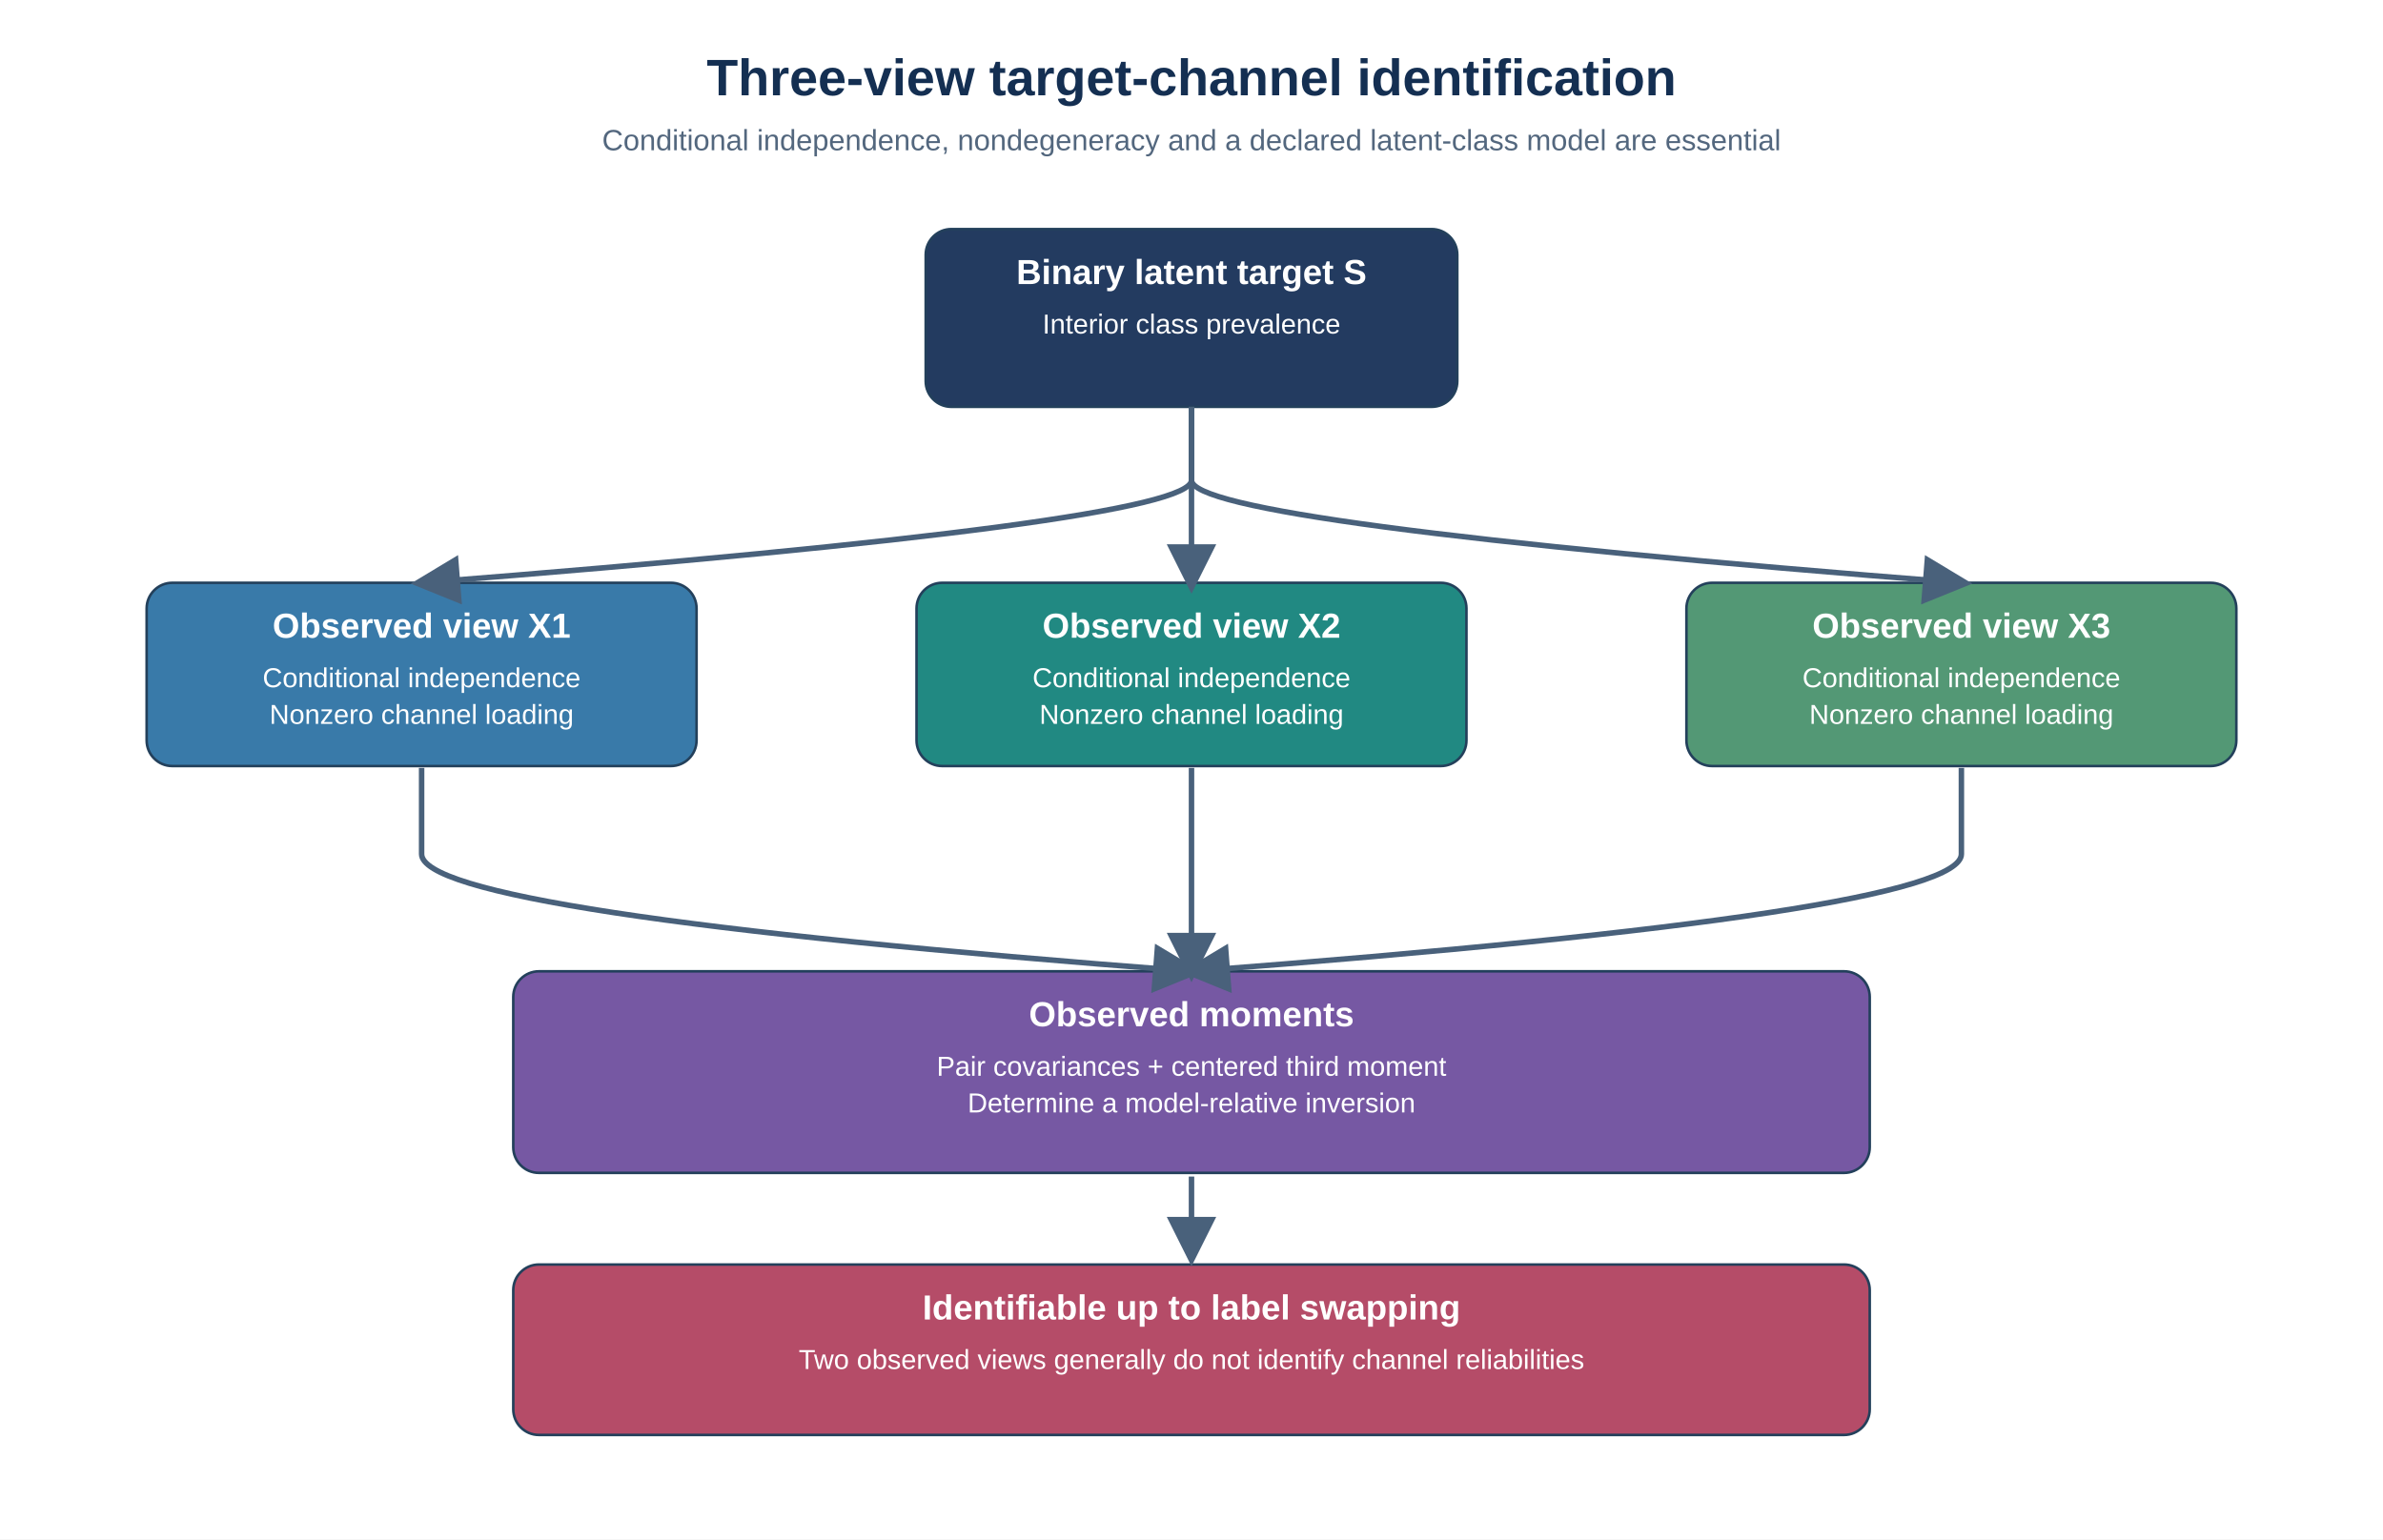
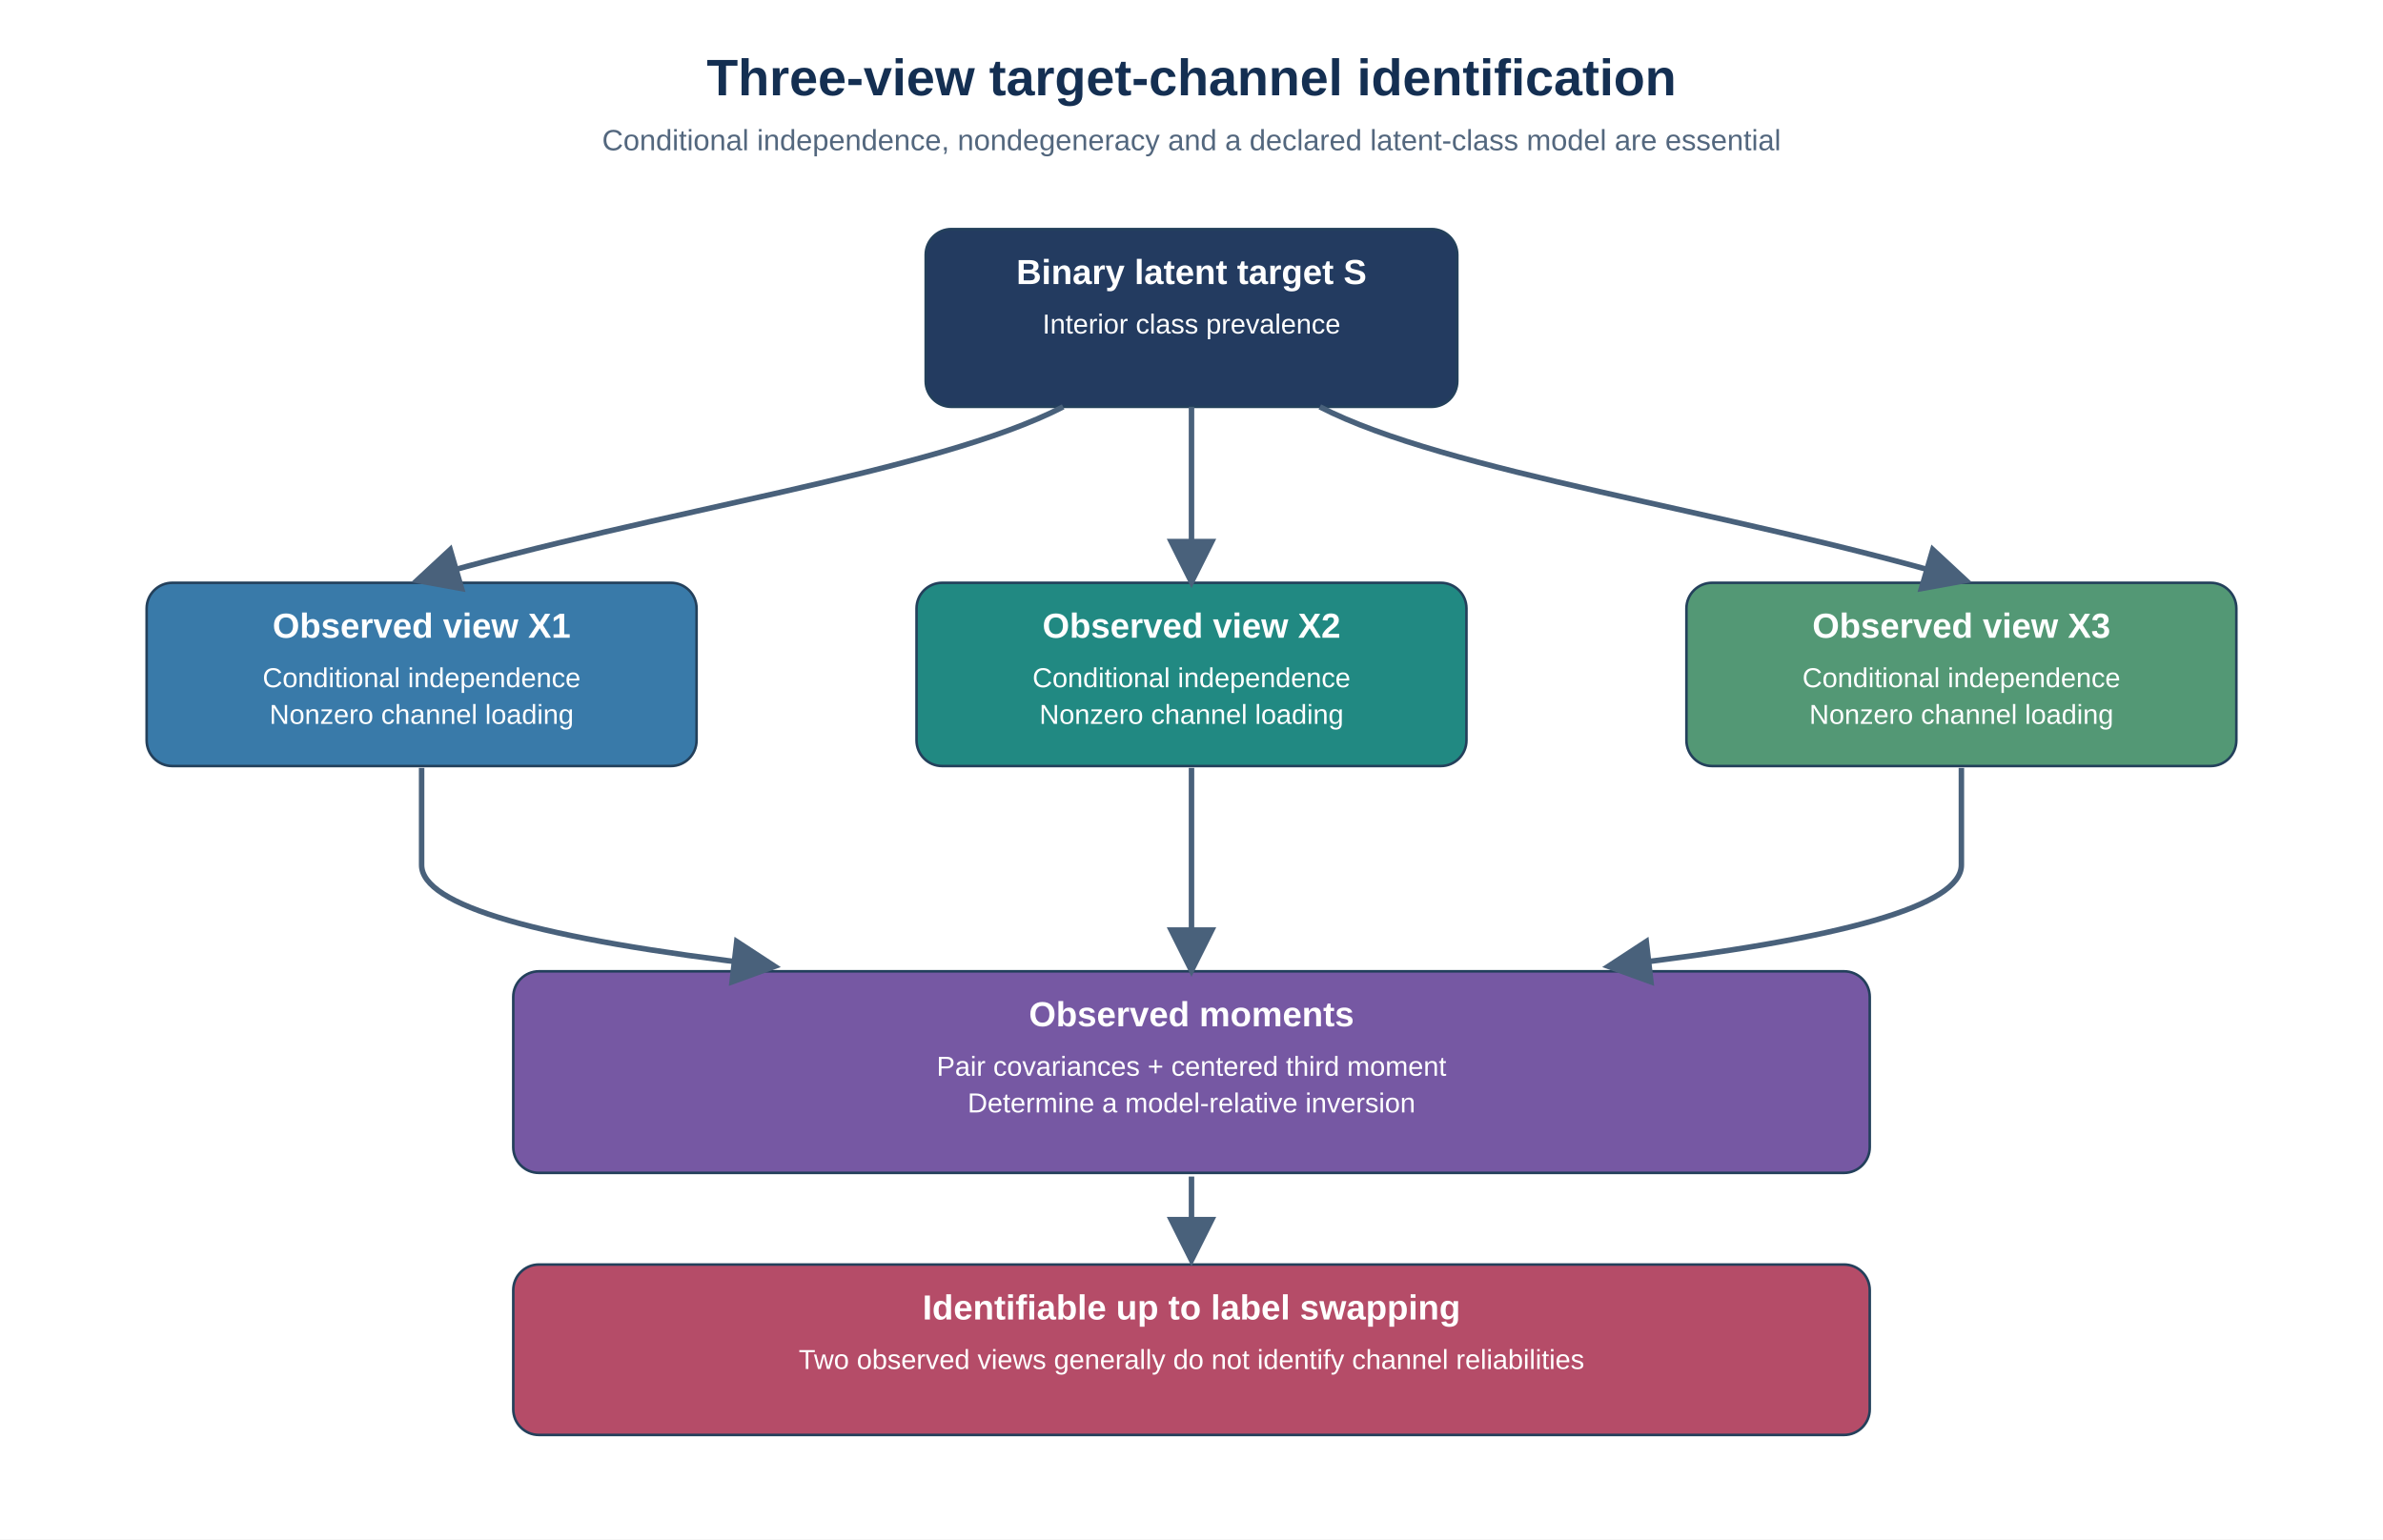
<svg xmlns="http://www.w3.org/2000/svg" width="1300" height="840" viewBox="0 0 1300 840" role="img" aria-label="Three-view target-channel identification">
  <defs>
    <marker id="arr" markerWidth="9" markerHeight="9" refX="7" refY="4.5" orient="auto">
      <path d="M0 0 L9 4.5 L0 9 z" fill="#49617b" />
    </marker>
  </defs>
  <rect width="100%" height="100%" fill="white" />
  <text x="650" y="52" text-anchor="middle" font-family="Arial,sans-serif" font-size="28" font-weight="700" fill="#142f52">Three-view target-channel identification</text>
  <text x="650" y="82" text-anchor="middle" font-family="Arial,sans-serif" font-size="16" fill="#53677e">Conditional independence, nondegeneracy and a declared latent-class model are essential</text>
  <rect x="505" y="125" width="290" height="97" rx="14" fill="#233b60" stroke="#23405b" stroke-width="1.4" />
  <text x="650" y="155" text-anchor="middle" font-family="Arial,sans-serif" font-size="19" font-weight="700" fill="white">Binary latent target S</text>
  <text x="650" y="182" text-anchor="middle" font-family="Arial,sans-serif" font-size="15" fill="white">Interior class prevalence</text>
  <rect x="80" y="318" width="300" height="100" rx="14" fill="#397aa9" stroke="#23405b" stroke-width="1.4" />
  <text x="230" y="348" text-anchor="middle" font-family="Arial,sans-serif" font-size="19" font-weight="700" fill="white">Observed view X1</text>
  <text x="230" y="375" text-anchor="middle" font-family="Arial,sans-serif" font-size="15" fill="white">Conditional independence</text>
  <text x="230" y="395" text-anchor="middle" font-family="Arial,sans-serif" font-size="15" fill="white">Nonzero channel loading</text>
-   <path d="M650 222 V262 Q650 285 230 318" stroke="#49617b" stroke-width="3" fill="none" marker-end="url(#arr)" />
+   <path d="M580 222 C510 258 360 278 230 316" stroke="#49617b" stroke-width="3" fill="none" marker-end="url(#arr)" />
  <rect x="500" y="318" width="300" height="100" rx="14" fill="#218982" stroke="#23405b" stroke-width="1.4" />
  <text x="650" y="348" text-anchor="middle" font-family="Arial,sans-serif" font-size="19" font-weight="700" fill="white">Observed view X2</text>
  <text x="650" y="375" text-anchor="middle" font-family="Arial,sans-serif" font-size="15" fill="white">Conditional independence</text>
  <text x="650" y="395" text-anchor="middle" font-family="Arial,sans-serif" font-size="15" fill="white">Nonzero channel loading</text>
-   <path d="M650 222 V262 Q650 285 650 318" stroke="#49617b" stroke-width="3" fill="none" marker-end="url(#arr)" />
+   <path d="M650 222 V315" stroke="#49617b" stroke-width="3" fill="none" marker-end="url(#arr)" />
  <rect x="920" y="318" width="300" height="100" rx="14" fill="#539875" stroke="#23405b" stroke-width="1.4" />
  <text x="1070" y="348" text-anchor="middle" font-family="Arial,sans-serif" font-size="19" font-weight="700" fill="white">Observed view X3</text>
  <text x="1070" y="375" text-anchor="middle" font-family="Arial,sans-serif" font-size="15" fill="white">Conditional independence</text>
  <text x="1070" y="395" text-anchor="middle" font-family="Arial,sans-serif" font-size="15" fill="white">Nonzero channel loading</text>
-   <path d="M650 222 V262 Q650 285 1070 318" stroke="#49617b" stroke-width="3" fill="none" marker-end="url(#arr)" />
+   <path d="M720 222 C790 258 940 278 1070 316" stroke="#49617b" stroke-width="3" fill="none" marker-end="url(#arr)" />
  <rect x="280" y="530" width="740" height="110" rx="14" fill="#7658a3" stroke="#23405b" stroke-width="1.4" />
  <text x="650" y="560" text-anchor="middle" font-family="Arial,sans-serif" font-size="19" font-weight="700" fill="white">Observed moments</text>
  <text x="650" y="587" text-anchor="middle" font-family="Arial,sans-serif" font-size="15" fill="white">Pair covariances + centered third moment</text>
  <text x="650" y="607" text-anchor="middle" font-family="Arial,sans-serif" font-size="15" fill="white">Determine a model-relative inversion</text>
-   <path d="M230 419 V466 Q230 498 650 530" stroke="#49617b" stroke-width="3" fill="none" marker-end="url(#arr)" />
-   <path d="M650 419 V466 Q650 498 650 530" stroke="#49617b" stroke-width="3" fill="none" marker-end="url(#arr)" />
-   <path d="M1070 419 V466 Q1070 498 650 530" stroke="#49617b" stroke-width="3" fill="none" marker-end="url(#arr)" />
+   <path d="M230 419 V472 Q230 505 420 527" stroke="#49617b" stroke-width="3" fill="none" marker-end="url(#arr)" />
+   <path d="M650 419 V527" stroke="#49617b" stroke-width="3" fill="none" marker-end="url(#arr)" />
+   <path d="M1070 419 V472 Q1070 505 880 527" stroke="#49617b" stroke-width="3" fill="none" marker-end="url(#arr)" />
  <rect x="280" y="690" width="740" height="93" rx="14" fill="#b54c68" stroke="#23405b" stroke-width="1.4" />
  <text x="650" y="720" text-anchor="middle" font-family="Arial,sans-serif" font-size="19" font-weight="700" fill="white">Identifiable up to label swapping</text>
  <text x="650" y="747" text-anchor="middle" font-family="Arial,sans-serif" font-size="15" fill="white">Two observed views generally do not identify channel reliabilities</text>
  <path d="M 650 642 L 650 685" stroke="#49617b" stroke-width="3" fill="none" marker-end="url(#arr)" />
</svg>
